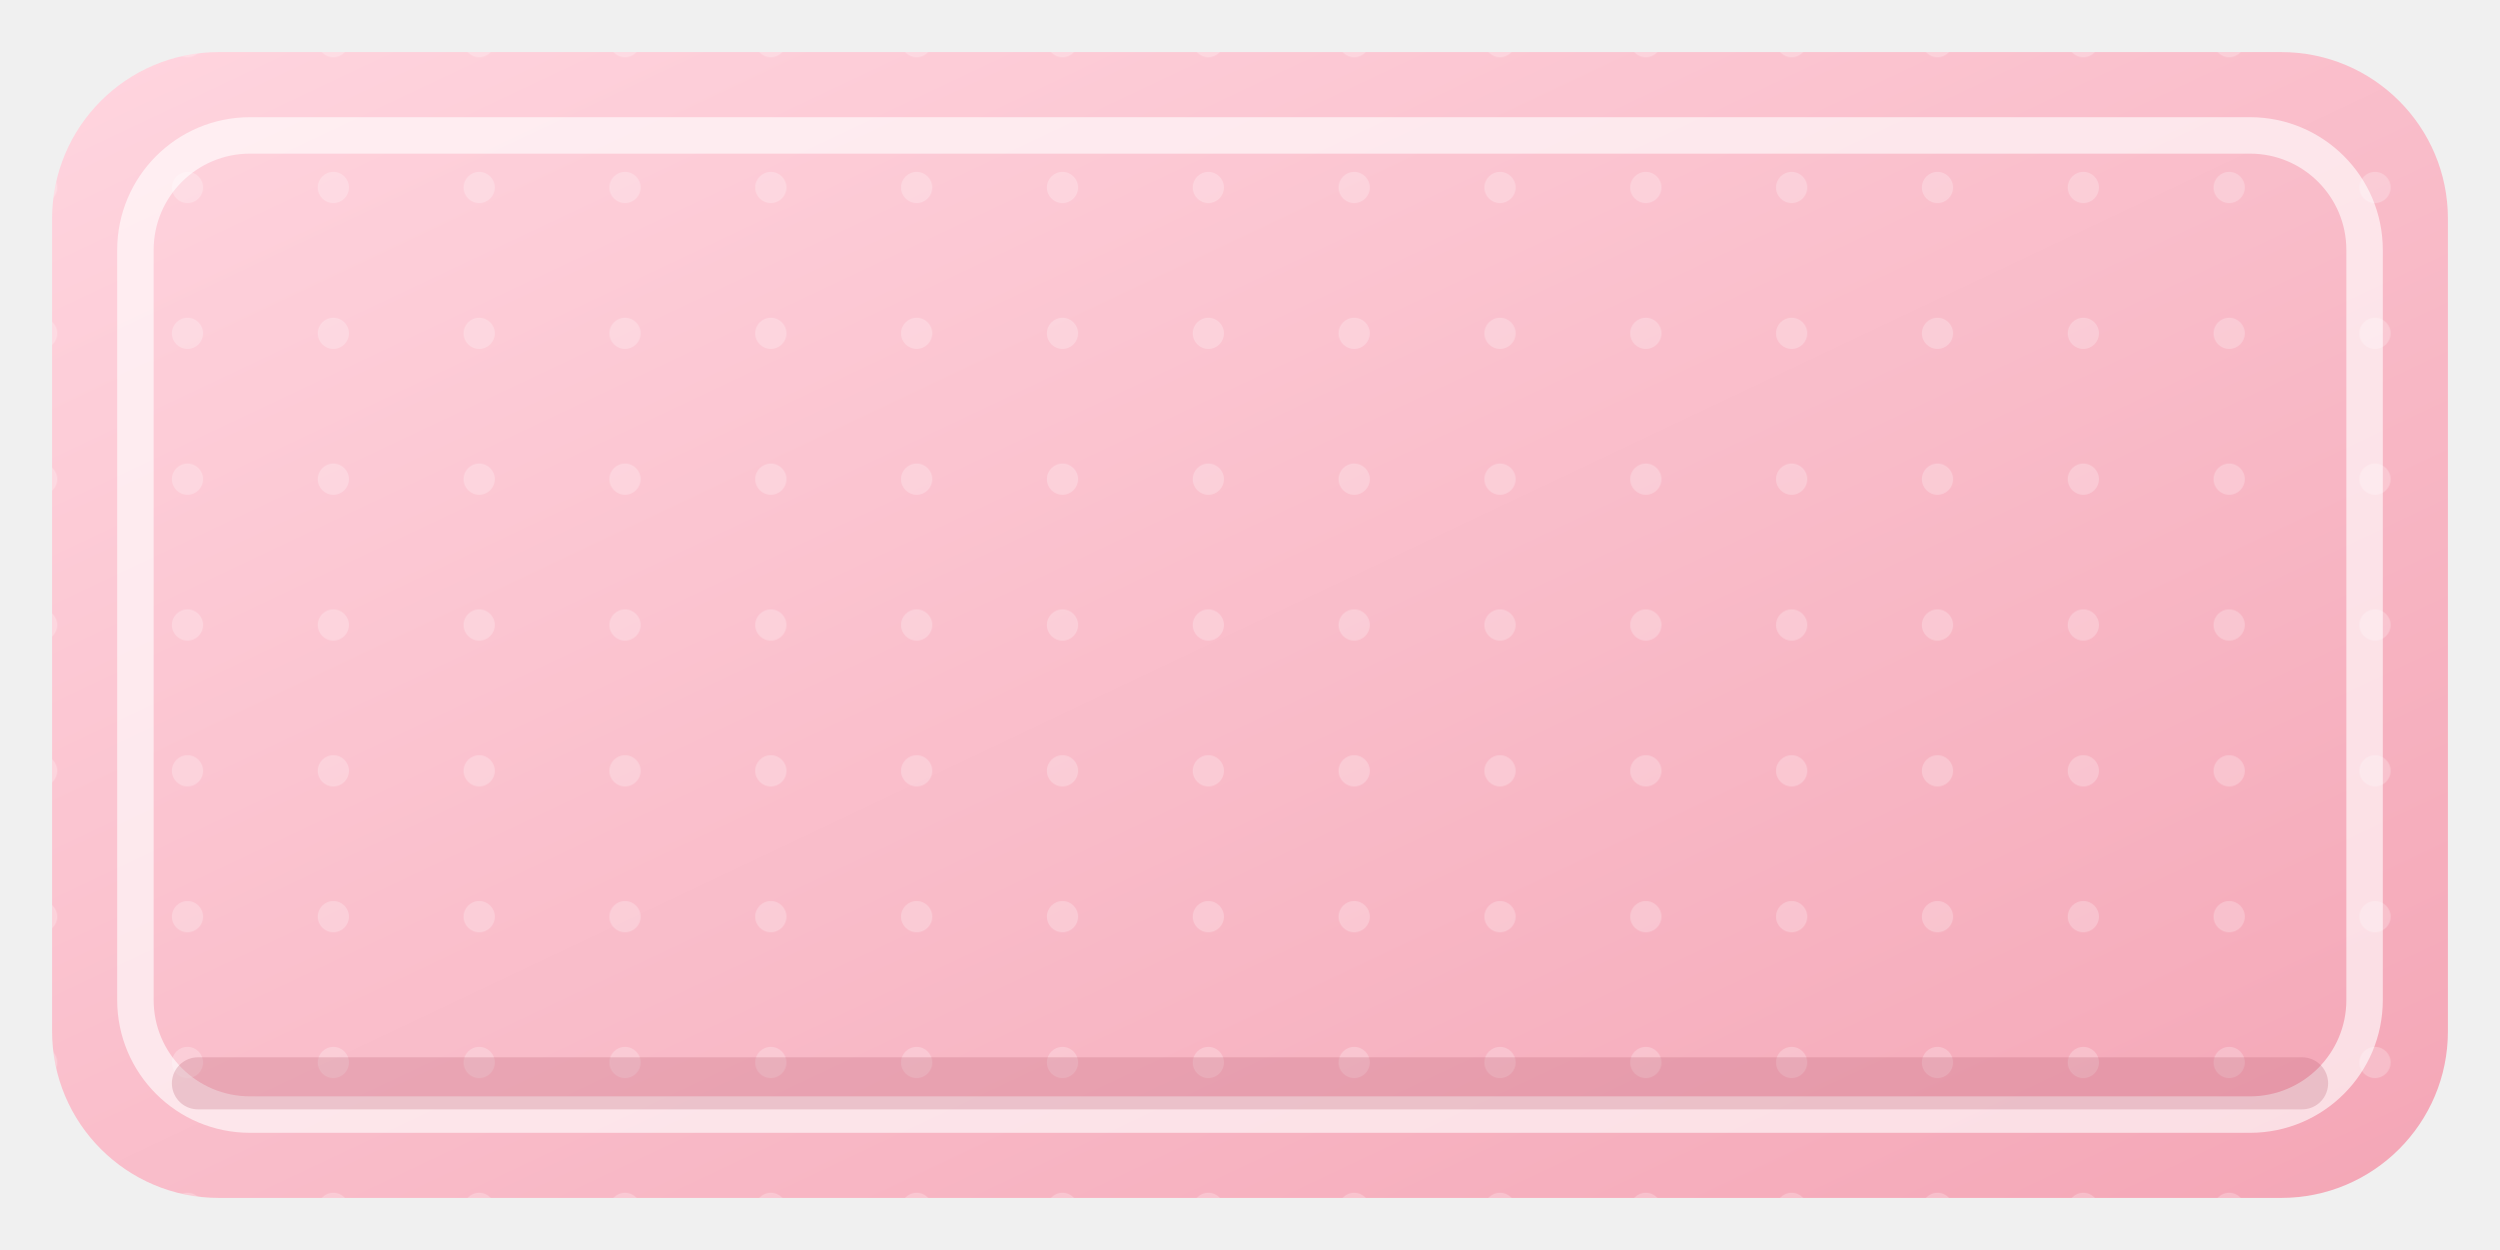
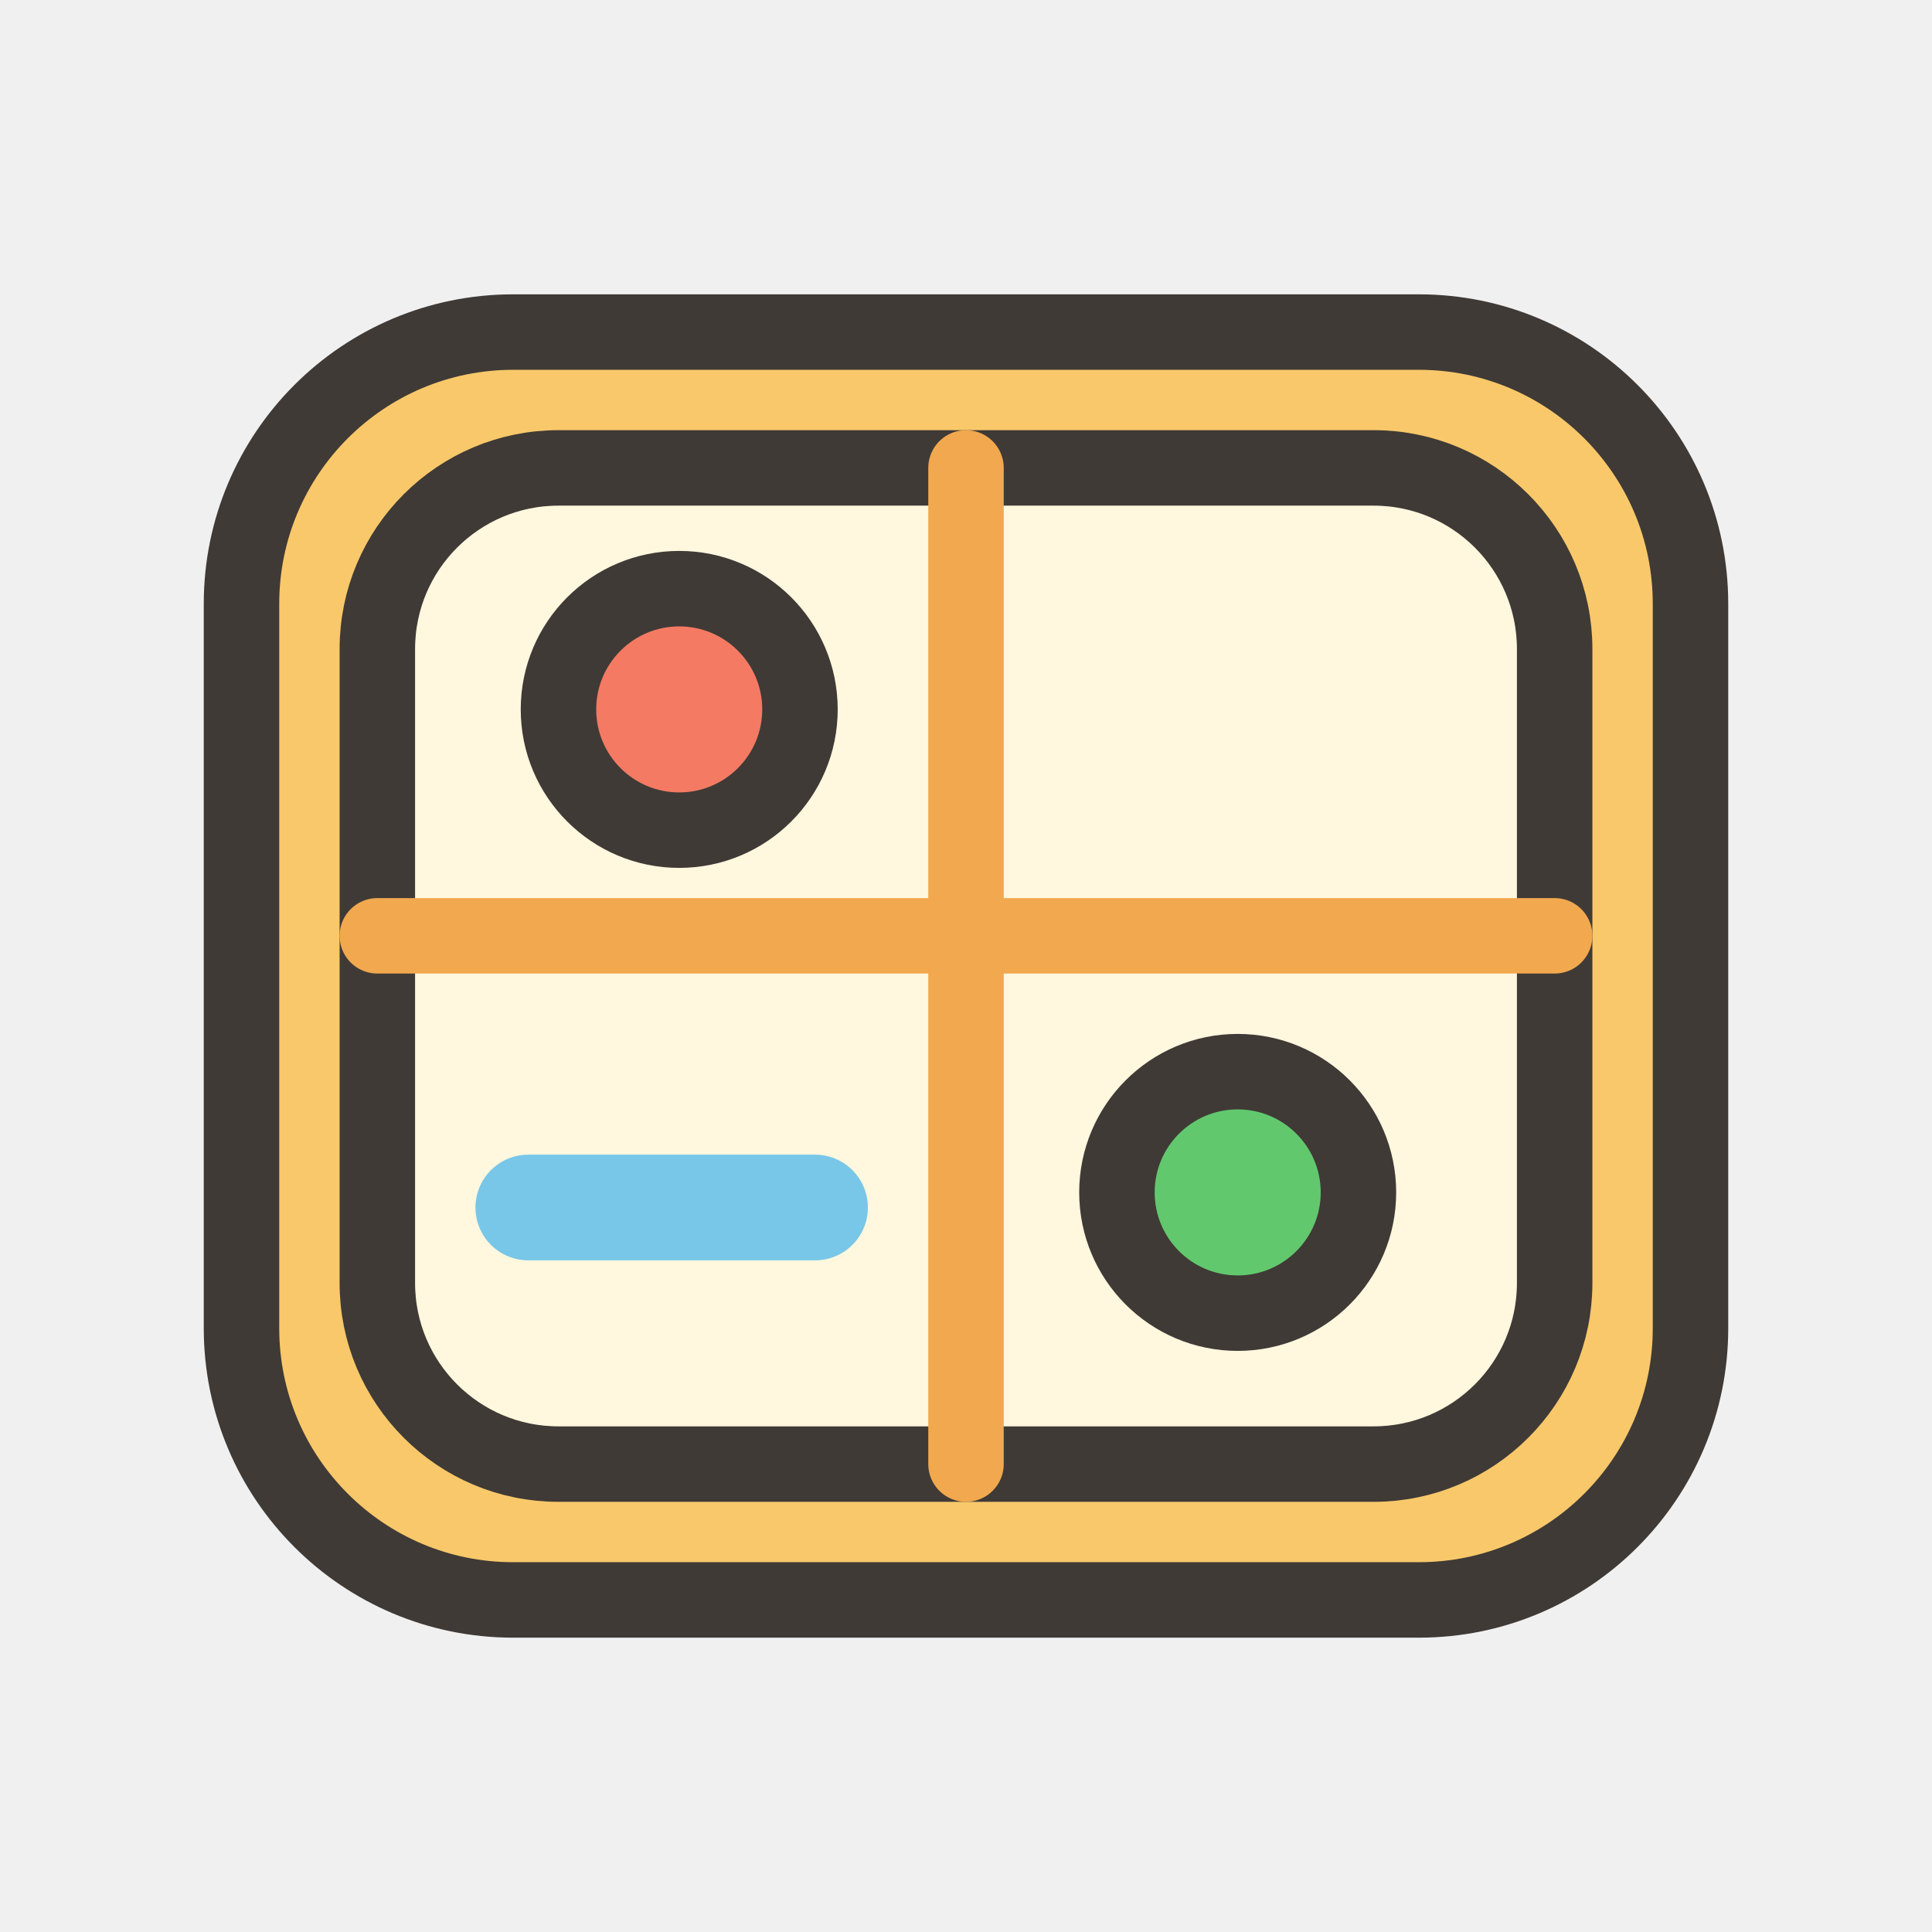
- <svg xmlns="http://www.w3.org/2000/svg" viewBox="0 0 480 240" preserveAspectRatio="none">
-   <defs>
-     <linearGradient id="box" x1="0" x2="1" y1="0" y2="1">
-       <stop offset="0" stop-color="#ffd5df" />
-       <stop offset="1" stop-color="#f4a6b6" />
-     </linearGradient>
-     <pattern id="dots" width="28" height="28" patternUnits="userSpaceOnUse">
-       <circle cx="8" cy="8" r="3" fill="#fff" opacity=".24" />
-     </pattern>
-   </defs>
-   <rect x="10" y="10" width="460" height="220" rx="32" fill="url(#box)" />
-   <rect x="10" y="10" width="460" height="220" rx="32" fill="url(#dots)" />
-   <rect x="26" y="26" width="428" height="188" rx="22" fill="none" stroke="#fff" stroke-width="7" opacity=".62" />
-   <path d="M38 208h404" stroke="#bb6274" stroke-width="10" stroke-linecap="round" opacity=".26" />
+ <svg xmlns="http://www.w3.org/2000/svg" viewBox="0 0 128 128" role="img" aria-label="bento box">
+   <g fill="none" stroke="#3F3A36" stroke-width="5" stroke-linecap="round" stroke-linejoin="round">
+     <rect x="16" y="22" width="96" height="84" rx="18" fill="#F8C86A" />
+     <rect x="25" y="31" width="78" height="66" rx="12" fill="#FFF7DE" />
+     <path d="M64 31v66M25 62h78" stroke="#F1A84E" stroke-width="5" />
+     <circle cx="45" cy="47" r="8" fill="#F47A63" />
+     <circle cx="82" cy="79" r="8" fill="#62C86E" />
+     <path d="M35 80h19" stroke="#78C7E8" stroke-width="7" />
+   </g>
</svg>
